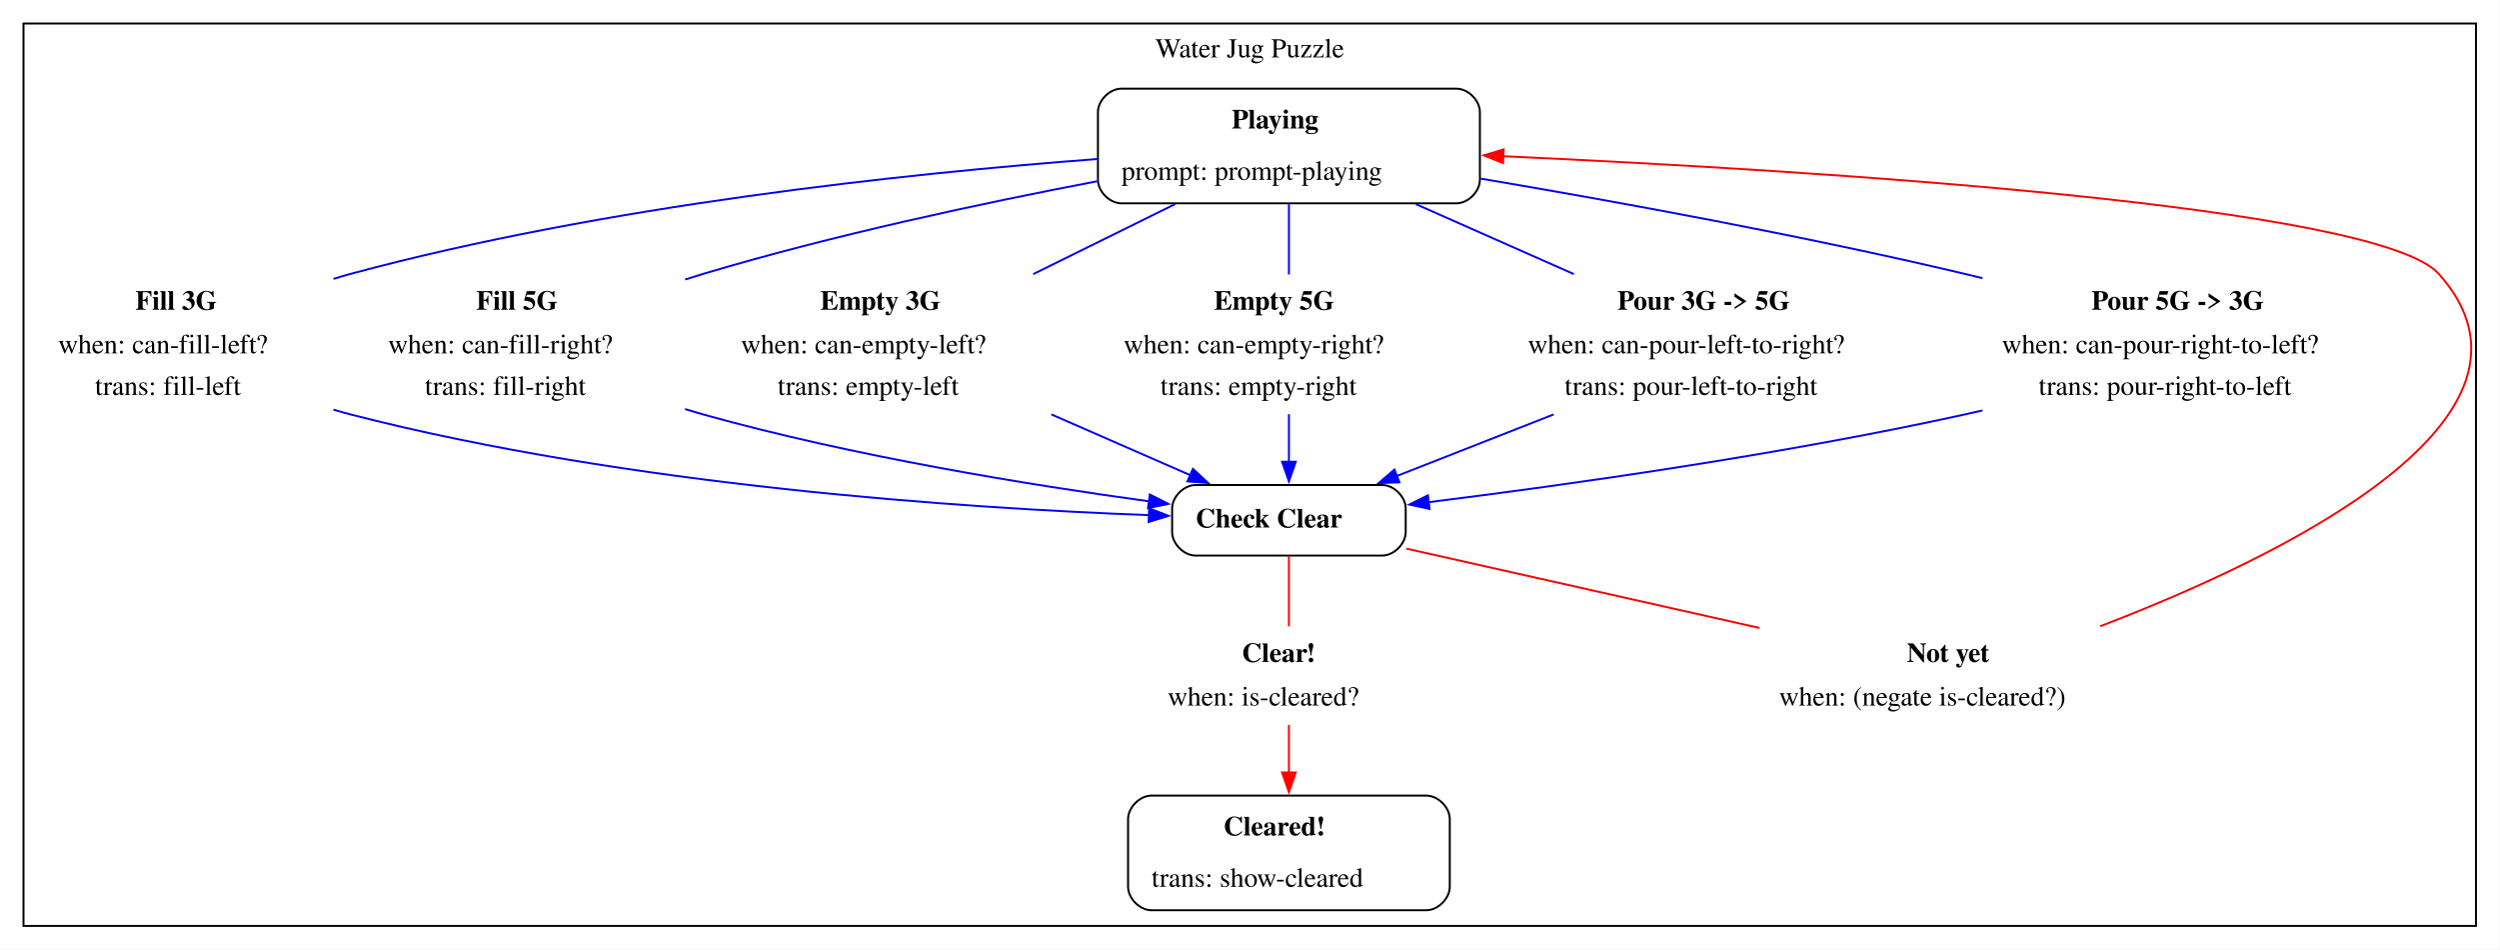
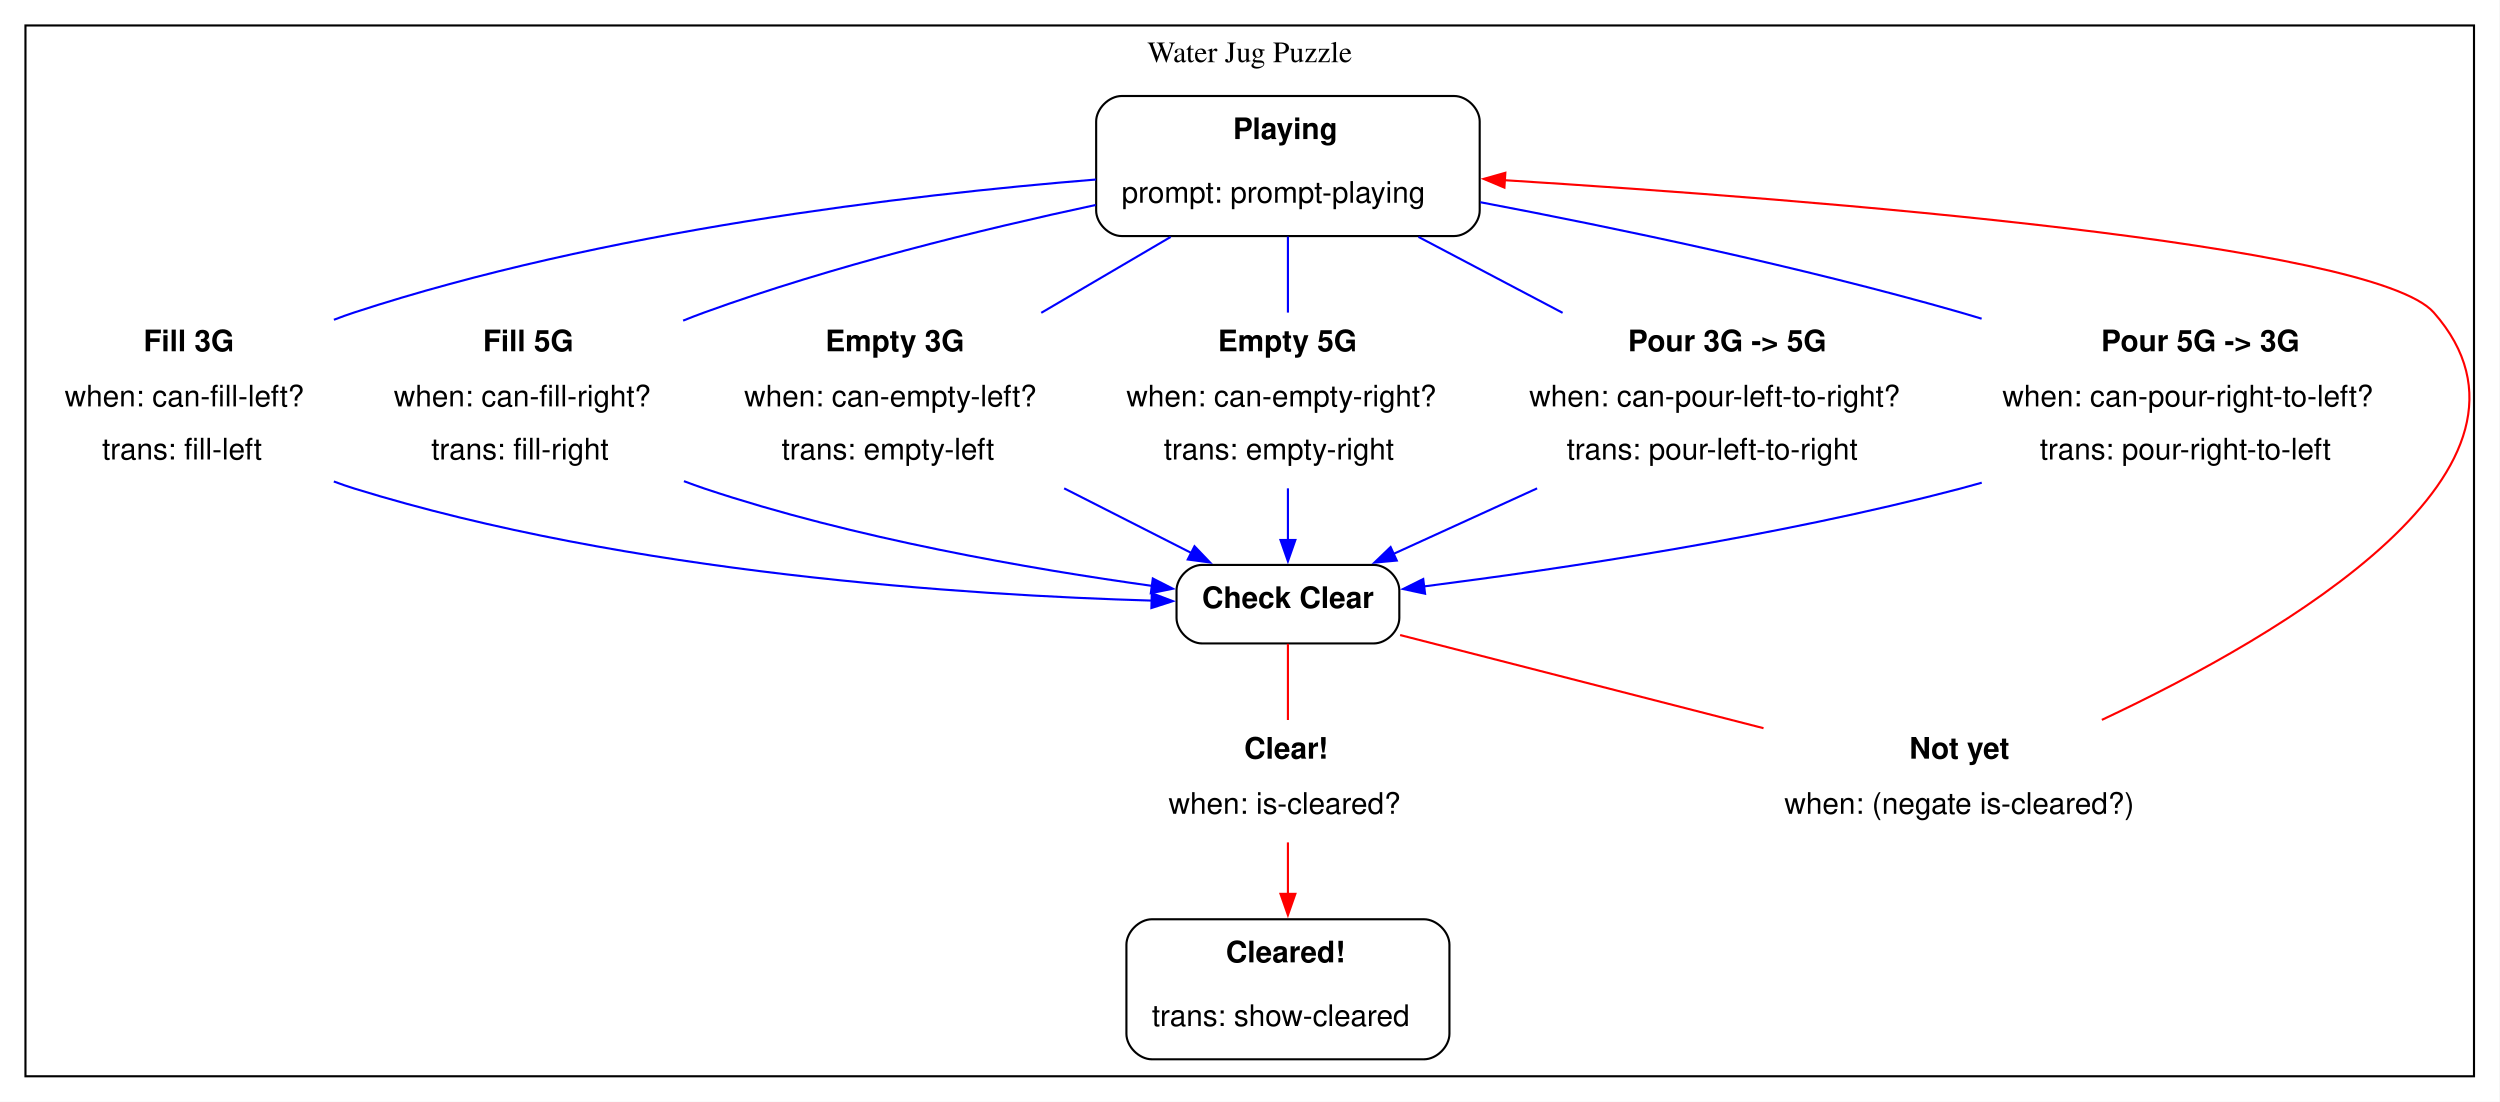
- <svg xmlns="http://www.w3.org/2000/svg" width="1701pt" height="646pt" viewBox="0.00 0.00 1701.00 646.00">
-   <g id="graph0" class="graph" transform="scale(1.33333 1.33333) rotate(0) translate(4 480.5)">
-     <polygon fill="white" stroke="none" points="-4,4 -4,-480.5 1272,-480.5 1272,4 -4,4" />
+ <svg xmlns="http://www.w3.org/2000/svg" width="1571pt" height="692pt" viewBox="0.00 0.00 1571.00 692.00">
+   <g id="graph0" class="graph" transform="scale(1.33333 1.33333) rotate(0) translate(4 515.25)">
+     <polygon fill="white" stroke="none" points="-4,4 -4,-515.25 1174,-515.25 1174,4 -4,4" />
    <g id="clust1" class="cluster">
-       <polygon fill="none" stroke="black" points="8,-8 8,-468.5 1260,-468.5 1260,-8 8,-8" />
-       <text xml:space="preserve" text-anchor="middle" x="634" y="-451.2" font-family="Times,serif" font-size="14.00">Water Jug Puzzle</text>
+       <polygon fill="none" stroke="black" points="8,-8 8,-503.25 1162,-503.25 1162,-8 8,-8" />
+       <text xml:space="preserve" text-anchor="middle" x="585" y="-485.95" font-family="Times,serif" font-size="14.00">Water Jug Puzzle</text>
    </g>
    <g id="node1" class="node">
-       <path fill="white" stroke="black" d="M739.5,-435.25C739.5,-435.25 568.5,-435.25 568.5,-435.25 562.5,-435.25 556.5,-429.25 556.5,-423.25 556.5,-423.25 556.5,-388.75 556.5,-388.75 556.5,-382.75 562.5,-376.75 568.5,-376.75 568.5,-376.75 739.5,-376.75 739.5,-376.75 745.5,-376.75 751.5,-382.75 751.5,-388.75 751.5,-388.75 751.5,-423.25 751.5,-423.25 751.5,-429.25 745.5,-435.25 739.5,-435.25" />
-       <text xml:space="preserve" text-anchor="start" x="624.75" y="-414.95" font-family="Times,serif" font-weight="bold" font-size="14.00">Playing</text>
-       <text xml:space="preserve" text-anchor="start" x="568.5" y="-388.7" font-family="Times,serif" font-size="14.00">prompt: prompt-playing</text>
+       <path fill="white" stroke="black" d="M681.38,-470C681.38,-470 524.62,-470 524.62,-470 518.62,-470 512.62,-464 512.62,-458 512.62,-458 512.62,-416 512.62,-416 512.62,-410 518.62,-404 524.62,-404 524.62,-404 681.38,-404 681.38,-404 687.38,-404 693.38,-410 693.38,-416 693.38,-416 693.38,-458 693.38,-458 693.38,-464 687.38,-470 681.38,-470" />
+       <text xml:space="preserve" text-anchor="start" x="577.12" y="-449.7" font-family="Helvetica,Arial,sans-serif" font-weight="bold" font-size="14.00">Playing</text>
+       <text xml:space="preserve" text-anchor="start" x="524.62" y="-419.7" font-family="Helvetica,Arial,sans-serif" font-size="14.00">prompt: prompt-playing</text>
    </g>
    <g id="node2" class="node">
-       <text xml:space="preserve" text-anchor="start" x="65.12" y="-322.45" font-family="Times,serif" font-weight="bold" font-size="14.00">Fill 3G</text>
-       <text xml:space="preserve" text-anchor="start" x="25.75" y="-300.2" font-family="Times,serif" font-size="14.00">when: can-fill-left?</text>
-       <text xml:space="preserve" text-anchor="start" x="44.5" y="-278.95" font-family="Times,serif" font-size="14.00">trans: fill-left</text>
+       <text xml:space="preserve" text-anchor="start" x="63.62" y="-349.7" font-family="Helvetica,Arial,sans-serif" font-weight="bold" font-size="14.00">Fill 3G</text>
+       <text xml:space="preserve" text-anchor="start" x="26.5" y="-323.7" font-family="Helvetica,Arial,sans-serif" font-size="14.00">when: can-fill-left?</text>
+       <text xml:space="preserve" text-anchor="start" x="44.12" y="-298.7" font-family="Helvetica,Arial,sans-serif" font-size="14.00">trans: fill-left</text>
    </g>
    <g id="edge1" class="edge">
-       <path fill="none" stroke="blue" d="M556.2,-399.35C458.35,-391.96 304.21,-375.6 175,-340.75 172.1,-339.97 169.17,-339.11 166.23,-338.19" />
+       <path fill="none" stroke="blue" d="M512.52,-430.64C422.14,-423.29 280.18,-406.33 163,-368 159.81,-366.96 156.59,-365.79 153.37,-364.54" />
    </g>
    <g id="node3" class="node">
-       <text xml:space="preserve" text-anchor="start" x="239.12" y="-322.45" font-family="Times,serif" font-weight="bold" font-size="14.00">Fill 5G</text>
-       <text xml:space="preserve" text-anchor="start" x="194.12" y="-300.2" font-family="Times,serif" font-size="14.00">when: can-fill-right?</text>
-       <text xml:space="preserve" text-anchor="start" x="212.88" y="-278.95" font-family="Times,serif" font-size="14.00">trans: fill-right</text>
+       <text xml:space="preserve" text-anchor="start" x="223.62" y="-349.7" font-family="Helvetica,Arial,sans-serif" font-weight="bold" font-size="14.00">Fill 5G</text>
+       <text xml:space="preserve" text-anchor="start" x="181.62" y="-323.7" font-family="Helvetica,Arial,sans-serif" font-size="14.00">when: can-fill-right?</text>
+       <text xml:space="preserve" text-anchor="start" x="199.25" y="-298.7" font-family="Helvetica,Arial,sans-serif" font-size="14.00">trans: fill-right</text>
    </g>
    <g id="edge3" class="edge">
-       <path fill="none" stroke="blue" d="M556.06,-388C497.2,-376.79 421.13,-360.53 355,-340.75 351.95,-339.84 348.86,-338.87 345.74,-337.86" />
+       <path fill="none" stroke="blue" d="M512.4,-418.65C458.07,-407.01 388.1,-389.81 328,-368 324.68,-366.8 321.33,-365.5 317.96,-364.14" />
    </g>
    <g id="node4" class="node">
-       <text xml:space="preserve" text-anchor="start" x="414.75" y="-322.45" font-family="Times,serif" font-weight="bold" font-size="14.00">Empty 3G</text>
-       <text xml:space="preserve" text-anchor="start" x="374.25" y="-300.2" font-family="Times,serif" font-size="14.00">when: can-empty-left?</text>
-       <text xml:space="preserve" text-anchor="start" x="393" y="-278.95" font-family="Times,serif" font-size="14.00">trans: empty-left</text>
+       <text xml:space="preserve" text-anchor="start" x="385" y="-349.7" font-family="Helvetica,Arial,sans-serif" font-weight="bold" font-size="14.00">Empty 3G</text>
+       <text xml:space="preserve" text-anchor="start" x="346.75" y="-323.7" font-family="Helvetica,Arial,sans-serif" font-size="14.00">when: can-empty-left?</text>
+       <text xml:space="preserve" text-anchor="start" x="364.38" y="-298.7" font-family="Helvetica,Arial,sans-serif" font-size="14.00">trans: empty-left</text>
    </g>
    <g id="edge5" class="edge">
-       <path fill="none" stroke="blue" d="M595.86,-376.33C573.25,-365.18 547.14,-352.3 523.48,-340.63" />
+       <path fill="none" stroke="blue" d="M547.74,-403.59C528.58,-392.35 506.85,-379.61 486.74,-367.81" />
    </g>
    <g id="node5" class="node">
-       <text xml:space="preserve" text-anchor="start" x="615.75" y="-322.45" font-family="Times,serif" font-weight="bold" font-size="14.00">Empty 5G</text>
-       <text xml:space="preserve" text-anchor="start" x="569.62" y="-300.2" font-family="Times,serif" font-size="14.00">when: can-empty-right?</text>
-       <text xml:space="preserve" text-anchor="start" x="588.38" y="-278.95" font-family="Times,serif" font-size="14.00">trans: empty-right</text>
+       <text xml:space="preserve" text-anchor="start" x="570" y="-349.7" font-family="Helvetica,Arial,sans-serif" font-weight="bold" font-size="14.00">Empty 5G</text>
+       <text xml:space="preserve" text-anchor="start" x="526.88" y="-323.7" font-family="Helvetica,Arial,sans-serif" font-size="14.00">when: can-empty-right?</text>
+       <text xml:space="preserve" text-anchor="start" x="544.5" y="-298.7" font-family="Helvetica,Arial,sans-serif" font-size="14.00">trans: empty-right</text>
    </g>
    <g id="edge7" class="edge">
-       <path fill="none" stroke="blue" d="M654,-376.33C654,-365.12 654,-352.17 654,-340.45" />
+       <path fill="none" stroke="blue" d="M603,-403.74C603,-392.5 603,-379.74 603,-367.91" />
    </g>
    <g id="node6" class="node">
-       <text xml:space="preserve" text-anchor="start" x="821.75" y="-322.45" font-family="Times,serif" font-weight="bold" font-size="14.00">Pour 3G -&gt; 5G</text>
-       <text xml:space="preserve" text-anchor="start" x="776" y="-300.2" font-family="Times,serif" font-size="14.00">when: can-pour-left-to-right?</text>
-       <text xml:space="preserve" text-anchor="start" x="794.75" y="-278.95" font-family="Times,serif" font-size="14.00">trans: pour-left-to-right</text>
+       <text xml:space="preserve" text-anchor="start" x="763.25" y="-349.7" font-family="Helvetica,Arial,sans-serif" font-weight="bold" font-size="14.00">Pour 3G -&gt; 5G</text>
+       <text xml:space="preserve" text-anchor="start" x="716.75" y="-323.7" font-family="Helvetica,Arial,sans-serif" font-size="14.00">when: can-pour-left-to-right?</text>
+       <text xml:space="preserve" text-anchor="start" x="734.38" y="-298.7" font-family="Helvetica,Arial,sans-serif" font-size="14.00">trans: pour-left-to-right</text>
    </g>
    <g id="edge9" class="edge">
-       <path fill="none" stroke="blue" d="M718.79,-376.33C743.99,-365.18 773.08,-352.3 799.46,-340.63" />
+       <path fill="none" stroke="blue" d="M664.53,-403.59C685.87,-392.35 710.06,-379.61 732.46,-367.81" />
    </g>
    <g id="node7" class="node">
-       <text xml:space="preserve" text-anchor="start" x="1063.75" y="-322.45" font-family="Times,serif" font-weight="bold" font-size="14.00">Pour 5G -&gt; 3G</text>
-       <text xml:space="preserve" text-anchor="start" x="1018" y="-300.2" font-family="Times,serif" font-size="14.00">when: can-pour-right-to-left?</text>
-       <text xml:space="preserve" text-anchor="start" x="1036.75" y="-278.95" font-family="Times,serif" font-size="14.00">trans: pour-right-to-left</text>
+       <text xml:space="preserve" text-anchor="start" x="986.25" y="-349.7" font-family="Helvetica,Arial,sans-serif" font-weight="bold" font-size="14.00">Pour 5G -&gt; 3G</text>
+       <text xml:space="preserve" text-anchor="start" x="939.75" y="-323.7" font-family="Helvetica,Arial,sans-serif" font-size="14.00">when: can-pour-right-to-left?</text>
+       <text xml:space="preserve" text-anchor="start" x="957.38" y="-298.7" font-family="Helvetica,Arial,sans-serif" font-size="14.00">trans: pour-right-to-left</text>
    </g>
    <g id="edge11" class="edge">
-       <path fill="none" stroke="blue" d="M751.93,-389.35C821.28,-377.64 916.29,-360.32 999,-340.75 1001.98,-340.05 1004.99,-339.31 1008.03,-338.56" />
+       <path fill="none" stroke="blue" d="M693.65,-419.95C757.48,-407.82 844.65,-389.6 920,-368 923.28,-367.06 926.6,-366.07 929.95,-365.05" />
    </g>
    <g id="node8" class="node">
-       <path fill="white" stroke="black" d="M701.62,-233C701.62,-233 606.38,-233 606.38,-233 600.38,-233 594.38,-227 594.38,-221 594.38,-221 594.38,-209 594.38,-209 594.38,-203 600.38,-197 606.38,-197 606.38,-197 701.62,-197 701.62,-197 707.62,-197 713.62,-203 713.62,-209 713.62,-209 713.62,-221 713.62,-221 713.62,-227 707.62,-233 701.62,-233" />
-       <text xml:space="preserve" text-anchor="start" x="606.38" y="-211.32" font-family="Times,serif" font-weight="bold" font-size="14.00">Check Clear</text>
+       <path fill="white" stroke="black" d="M643.5,-249C643.5,-249 562.5,-249 562.5,-249 556.5,-249 550.5,-243 550.5,-237 550.5,-237 550.5,-224 550.5,-224 550.5,-218 556.5,-212 562.5,-212 562.5,-212 643.5,-212 643.5,-212 649.5,-212 655.5,-218 655.5,-224 655.5,-224 655.5,-237 655.5,-237 655.5,-243 649.5,-249 643.5,-249" />
+       <text xml:space="preserve" text-anchor="start" x="562.5" y="-228.7" font-family="Helvetica,Arial,sans-serif" font-weight="bold" font-size="14.00">Check Clear</text>
    </g>
    <g id="edge2" class="edge">
-       <path fill="none" stroke="blue" d="M166.21,-271.47C169.16,-270.58 172.09,-269.75 175,-269 316.57,-232.57 488.01,-221.18 582.61,-217.62" />
-       <polygon fill="blue" stroke="blue" points="582.65,-221.12 592.52,-217.27 582.4,-214.12 582.65,-221.12" />
+       <path fill="none" stroke="blue" d="M153.33,-288.33C156.56,-287.11 159.79,-285.99 163,-285 292.46,-244.96 452.01,-234.69 538.99,-232.18" />
+       <polygon fill="blue" stroke="blue" points="538.84,-235.69 548.75,-231.93 538.66,-228.69 538.84,-235.69" />
    </g>
    <g id="edge4" class="edge">
-       <path fill="none" stroke="blue" d="M345.7,-271.75C348.83,-270.78 351.93,-269.86 355,-269 431.6,-247.59 521.75,-233.01 582.88,-224.64" />
-       <polygon fill="blue" stroke="blue" points="583.01,-228.16 592.45,-223.35 582.07,-221.22 583.01,-228.16" />
+       <path fill="none" stroke="blue" d="M318.34,-288.48C321.58,-287.24 324.81,-286.07 328,-285 398.33,-261.45 482.45,-246.98 538.98,-239.12" />
+       <polygon fill="blue" stroke="blue" points="539.32,-242.6 548.76,-237.79 538.38,-235.67 539.32,-242.6" />
    </g>
    <g id="edge6" class="edge">
-       <path fill="none" stroke="blue" d="M532.73,-269.02C556.64,-258.57 582.19,-247.4 603.64,-238.02" />
-       <polygon fill="blue" stroke="blue" points="604.99,-241.25 612.75,-234.03 602.18,-234.83 604.99,-241.25" />
+       <path fill="none" stroke="blue" d="M497.53,-285.09C518,-274.69 539.33,-263.85 557.41,-254.67" />
+       <polygon fill="blue" stroke="blue" points="558.97,-257.8 566.3,-250.15 555.79,-251.56 558.97,-257.8" />
    </g>
    <g id="edge8" class="edge">
-       <path fill="none" stroke="blue" d="M654,-269.14C654,-261.08 654,-252.59 654,-244.82" />
-       <polygon fill="blue" stroke="blue" points="657.5,-244.87 654,-234.87 650.5,-244.87 657.5,-244.87" />
+       <path fill="none" stroke="blue" d="M603,-285.09C603,-276.86 603,-268.36 603,-260.61" />
+       <polygon fill="blue" stroke="blue" points="606.5,-260.74 603,-250.74 599.5,-260.74 606.5,-260.74" />
    </g>
    <g id="edge10" class="edge">
-       <path fill="none" stroke="blue" d="M789.15,-269.02C762.14,-258.42 733.25,-247.09 709.14,-237.63" />
-       <polygon fill="blue" stroke="blue" points="710.42,-234.37 699.84,-233.98 707.87,-240.89 710.42,-234.37" />
+       <path fill="none" stroke="blue" d="M720.44,-285.09C697.23,-274.5 673.01,-263.45 652.64,-254.15" />
+       <polygon fill="blue" stroke="blue" points="654.3,-251.06 643.75,-250.09 651.39,-257.43 654.3,-251.06" />
    </g>
    <g id="edge12" class="edge">
-       <path fill="none" stroke="blue" d="M1008.06,-271.06C1005.01,-270.35 1001.99,-269.66 999,-269 905.24,-248.37 795.39,-232.98 725.28,-224.24" />
-       <polygon fill="blue" stroke="blue" points="725.81,-220.78 715.46,-223.03 724.95,-227.73 725.81,-220.78" />
+       <path fill="none" stroke="blue" d="M930,-287.76C926.64,-286.79 923.3,-285.87 920,-285 833.69,-262.31 731.53,-247.09 666.99,-238.86" />
+       <polygon fill="blue" stroke="blue" points="667.64,-235.42 657.28,-237.65 666.77,-242.36 667.64,-235.42" />
    </g>
    <g id="node9" class="node">
-       <text xml:space="preserve" text-anchor="start" x="969.5" y="-142.7" font-family="Times,serif" font-weight="bold" font-size="14.00">Not yet</text>
-       <text xml:space="preserve" text-anchor="start" x="904.25" y="-120.45" font-family="Times,serif" font-size="14.00">when: (negate is-cleared?)</text>
+       <text xml:space="preserve" text-anchor="start" x="895.88" y="-157.7" font-family="Helvetica,Arial,sans-serif" font-weight="bold" font-size="14.00">Not yet</text>
+       <text xml:space="preserve" text-anchor="start" x="837" y="-131.7" font-family="Helvetica,Arial,sans-serif" font-size="14.00">when: (negate is-cleared?)</text>
    </g>
    <g id="edge13" class="edge">
-       <path fill="none" stroke="red" d="M713.92,-200.54C763.58,-189.39 835.33,-173.28 894.29,-160.04" />
+       <path fill="none" stroke="red" d="M655.87,-215.95C702.41,-204.02 771.27,-186.38 827.15,-172.05" />
    </g>
    <g id="node10" class="node">
-       <text xml:space="preserve" text-anchor="start" x="630" y="-142.7" font-family="Times,serif" font-weight="bold" font-size="14.00">Clear!</text>
-       <text xml:space="preserve" text-anchor="start" x="592.12" y="-120.45" font-family="Times,serif" font-size="14.00">when: is-cleared?</text>
+       <text xml:space="preserve" text-anchor="start" x="582.38" y="-157.7" font-family="Helvetica,Arial,sans-serif" font-weight="bold" font-size="14.00">Clear!</text>
+       <text xml:space="preserve" text-anchor="start" x="546.75" y="-131.7" font-family="Helvetica,Arial,sans-serif" font-size="14.00">when: is-cleared?</text>
    </g>
    <g id="edge15" class="edge">
-       <path fill="none" stroke="red" d="M654,-196.86C654,-186.28 654,-172.55 654,-160.88" />
+       <path fill="none" stroke="red" d="M603,-211.82C603,-201.33 603,-187.8 603,-175.91" />
    </g>
    <g id="edge14" class="edge">
-       <path fill="none" stroke="red" d="M1068.2,-160.94C1161.38,-196.65 1306.91,-267.23 1241,-340.75 1209.76,-375.6 924.38,-393.42 763.35,-400.78" />
-       <polygon fill="red" stroke="red" points="763.32,-397.28 753.48,-401.22 763.63,-404.27 763.32,-397.28" />
+       <path fill="none" stroke="red" d="M986.61,-175.97C1073.11,-216.62 1207.25,-295.16 1143,-368 1114.56,-400.25 853.6,-421.01 705.13,-430.32" />
+       <polygon fill="red" stroke="red" points="705.03,-426.82 695.27,-430.93 705.47,-433.81 705.03,-426.82" />
    </g>
    <g id="node11" class="node">
-       <path fill="white" stroke="black" d="M724.12,-74.5C724.12,-74.5 583.88,-74.5 583.88,-74.5 577.88,-74.5 571.88,-68.5 571.88,-62.5 571.88,-62.5 571.88,-28 571.88,-28 571.88,-22 577.88,-16 583.88,-16 583.88,-16 724.12,-16 724.12,-16 730.12,-16 736.12,-22 736.12,-28 736.12,-28 736.12,-62.5 736.12,-62.5 736.12,-68.5 730.12,-74.5 724.12,-74.5" />
-       <text xml:space="preserve" text-anchor="start" x="620.62" y="-54.2" font-family="Times,serif" font-weight="bold" font-size="14.00">Cleared!</text>
-       <text xml:space="preserve" text-anchor="start" x="583.88" y="-27.95" font-family="Times,serif" font-size="14.00">trans: show-cleared</text>
+       <path fill="white" stroke="black" d="M667.12,-82C667.12,-82 538.88,-82 538.88,-82 532.88,-82 526.88,-76 526.88,-70 526.88,-70 526.88,-28 526.88,-28 526.88,-22 532.88,-16 538.88,-16 538.88,-16 667.12,-16 667.12,-16 673.12,-16 679.12,-22 679.12,-28 679.12,-28 679.12,-70 679.12,-70 679.12,-76 673.12,-82 667.12,-82" />
+       <text xml:space="preserve" text-anchor="start" x="573.75" y="-61.7" font-family="Helvetica,Arial,sans-serif" font-weight="bold" font-size="14.00">Cleared!</text>
+       <text xml:space="preserve" text-anchor="start" x="538.88" y="-31.7" font-family="Helvetica,Arial,sans-serif" font-size="14.00">trans: show-cleared</text>
    </g>
    <g id="edge16" class="edge">
-       <path fill="none" stroke="red" d="M654,-110.57C654,-103.05 654,-94.56 654,-86.27" />
-       <polygon fill="red" stroke="red" points="657.5,-86.31 654,-76.31 650.5,-86.31 657.5,-86.31" />
+       <path fill="none" stroke="red" d="M603,-118.23C603,-110.63 603,-102.2 603,-93.93" />
+       <polygon fill="red" stroke="red" points="606.5,-93.96 603,-83.96 599.5,-93.96 606.5,-93.96" />
    </g>
  </g>
</svg>
